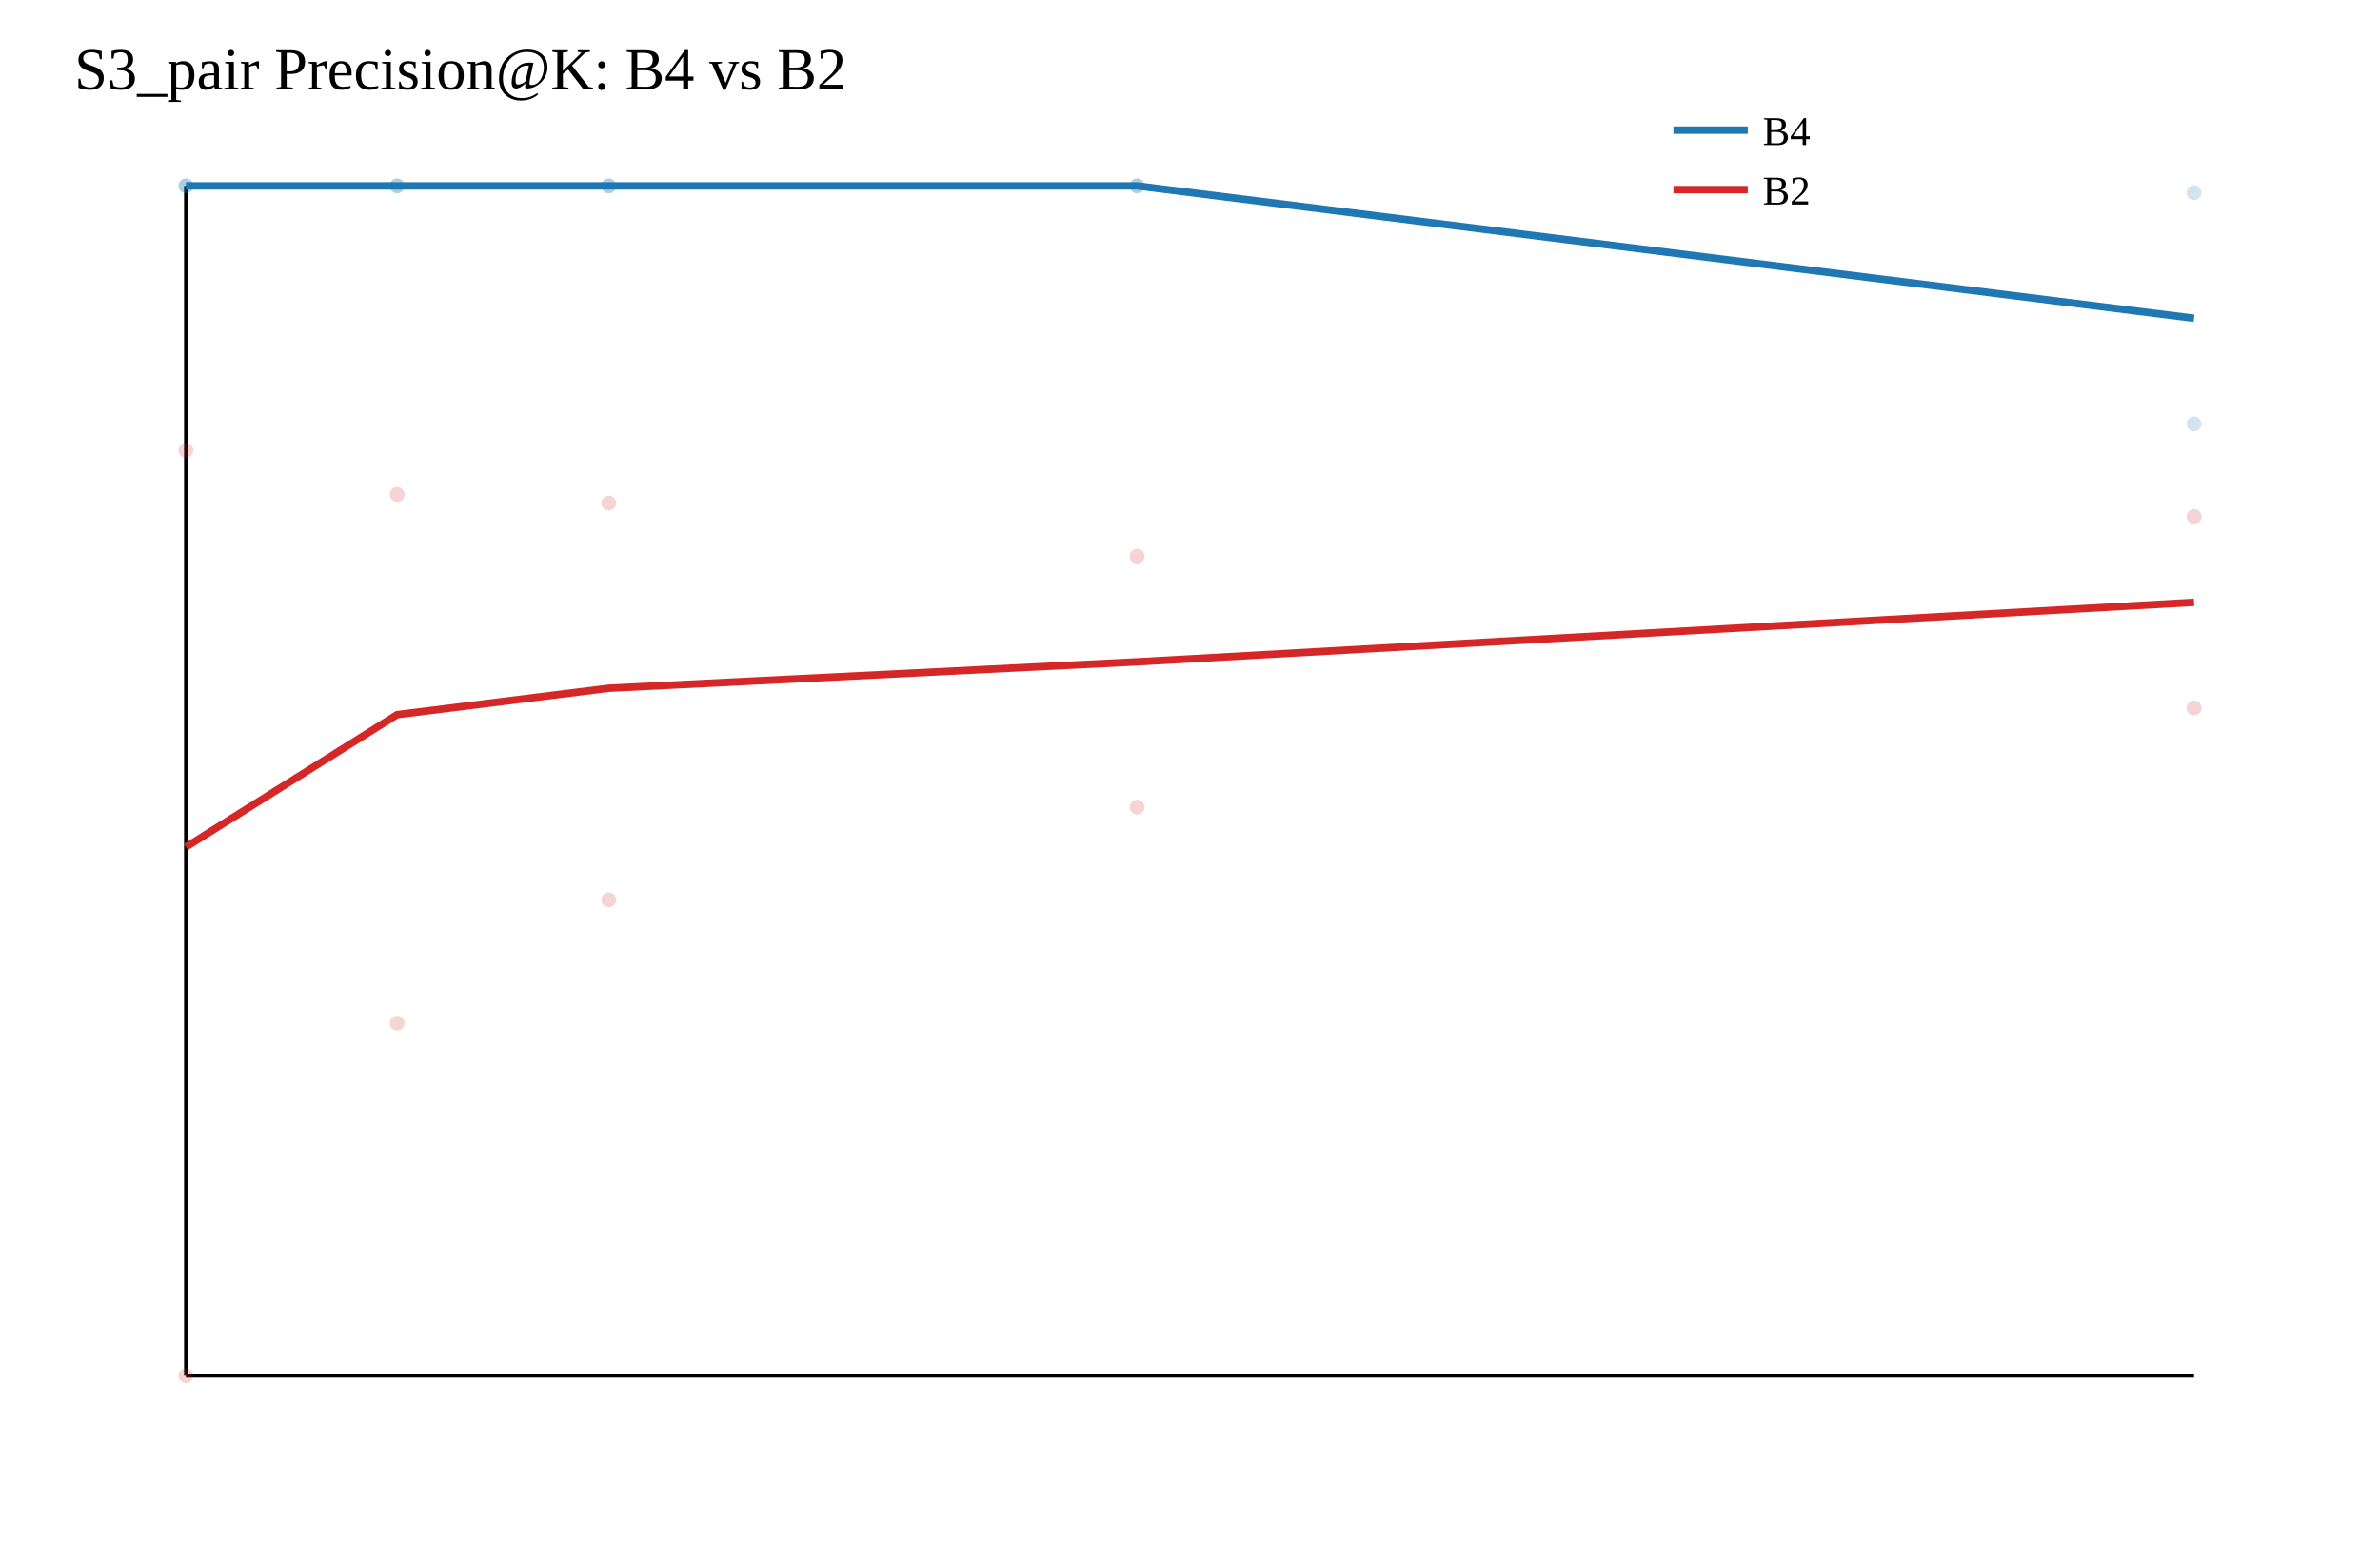
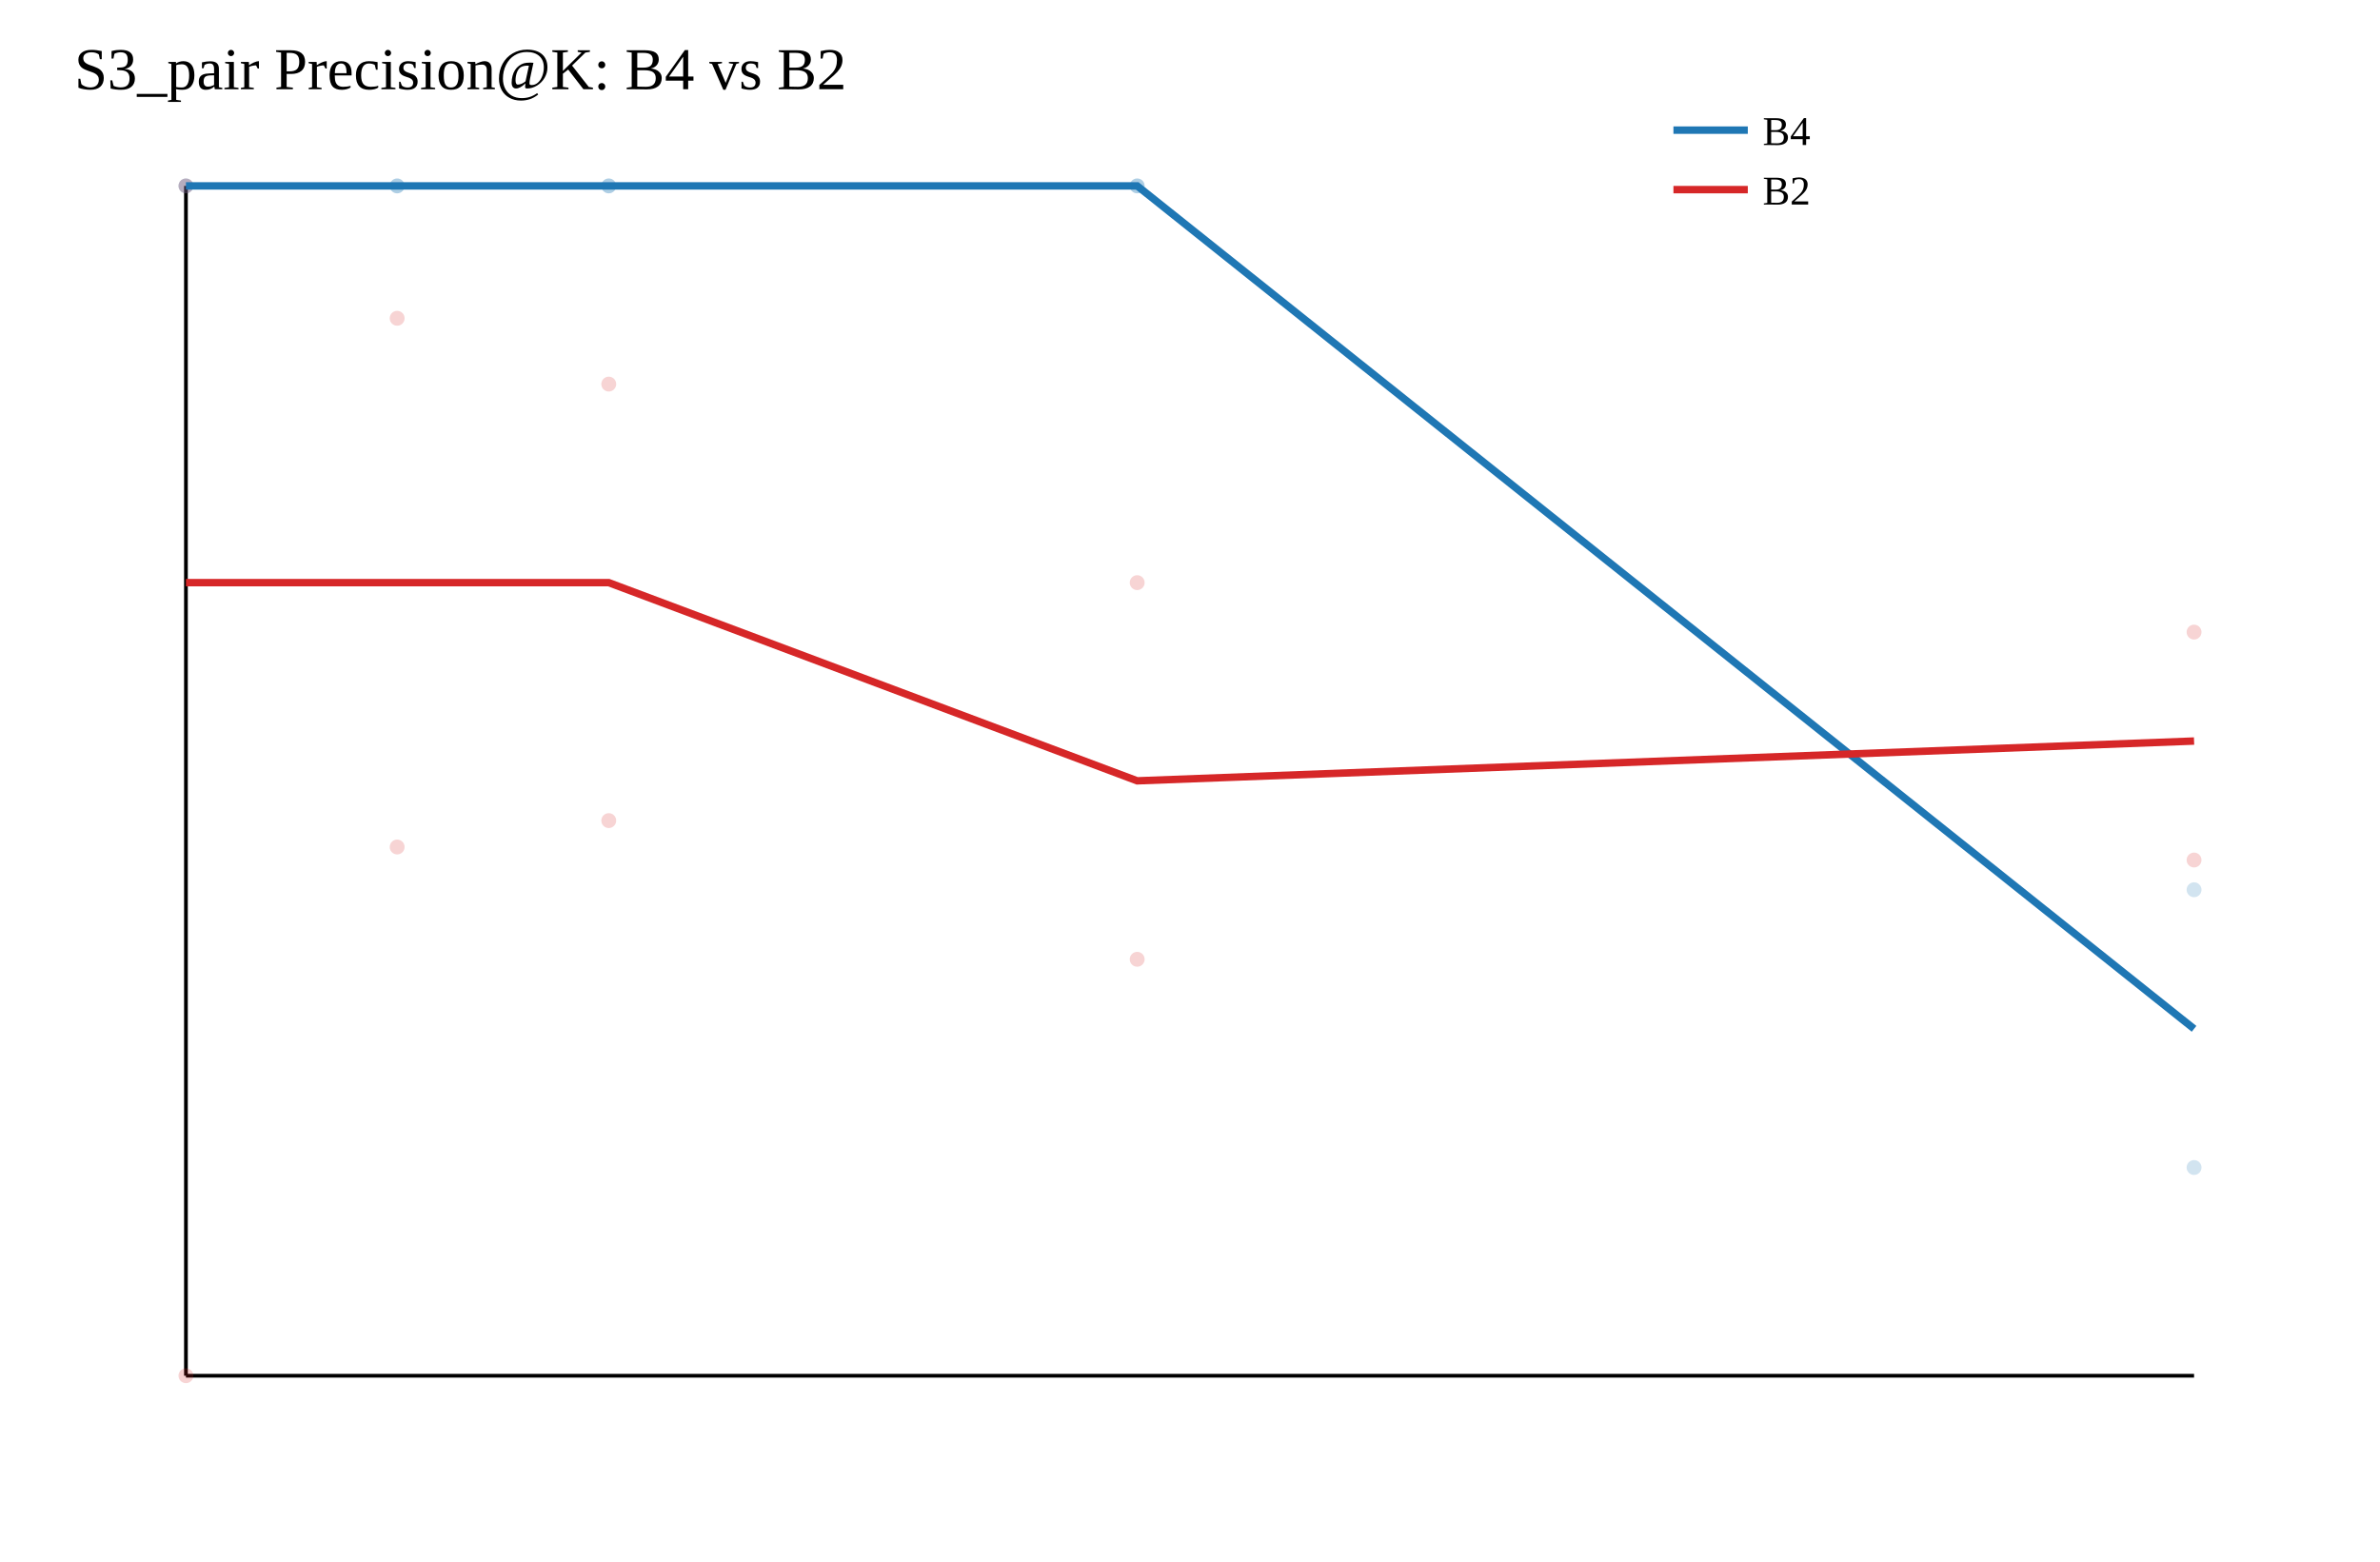
<svg xmlns="http://www.w3.org/2000/svg" width="640" height="420">
  <text x="20" y="24" font-size="16">S3_pair Precision@K: B4 vs B2</text>
  <line x1="50" y1="370" x2="590" y2="370" stroke="black" />
  <line x1="50" y1="370" x2="50" y2="50" stroke="black" />
  <circle cx="50.0" cy="50.0" r="2" fill="#1f77b4" opacity="0.2" />
  <circle cx="106.8" cy="50.0" r="2" fill="#1f77b4" opacity="0.2" />
  <circle cx="163.7" cy="50.0" r="2" fill="#1f77b4" opacity="0.2" />
  <circle cx="305.8" cy="50.0" r="2" fill="#1f77b4" opacity="0.2" />
-   <circle cx="590.0" cy="114.0" r="2" fill="#1f77b4" opacity="0.2" />
+   <circle cx="590.0" cy="314.0" r="2" fill="#1f77b4" opacity="0.2" />
  <circle cx="50.0" cy="50.0" r="2" fill="#1f77b4" opacity="0.2" />
  <circle cx="106.8" cy="50.0" r="2" fill="#1f77b4" opacity="0.2" />
  <circle cx="163.7" cy="50.0" r="2" fill="#1f77b4" opacity="0.2" />
  <circle cx="305.8" cy="50.0" r="2" fill="#1f77b4" opacity="0.2" />
-   <circle cx="590.0" cy="51.8" r="2" fill="#1f77b4" opacity="0.2" />
+   <circle cx="590.0" cy="239.3" r="2" fill="#1f77b4" opacity="0.2" />
  <circle cx="50.0" cy="370.0" r="2" fill="#d62728" opacity="0.2" />
-   <circle cx="106.8" cy="275.2" r="2" fill="#d62728" opacity="0.2" />
-   <circle cx="163.7" cy="242.0" r="2" fill="#d62728" opacity="0.2" />
-   <circle cx="305.8" cy="217.1" r="2" fill="#d62728" opacity="0.2" />
-   <circle cx="590.0" cy="190.4" r="2" fill="#d62728" opacity="0.2" />
-   <circle cx="50.0" cy="121.1" r="2" fill="#d62728" opacity="0.2" />
-   <circle cx="106.8" cy="133.0" r="2" fill="#d62728" opacity="0.2" />
-   <circle cx="163.7" cy="135.3" r="2" fill="#d62728" opacity="0.2" />
-   <circle cx="305.8" cy="149.6" r="2" fill="#d62728" opacity="0.2" />
-   <circle cx="590.0" cy="138.9" r="2" fill="#d62728" opacity="0.2" />
-   <polyline fill="none" stroke="#1f77b4" stroke-width="2" points="50.0,50.0 106.8,50.0 163.7,50.0 305.8,50.0 590.0,85.6" />
+   <circle cx="106.8" cy="227.8" r="2" fill="#d62728" opacity="0.2" />
+   <circle cx="163.7" cy="220.7" r="2" fill="#d62728" opacity="0.2" />
+   <circle cx="305.8" cy="258.0" r="2" fill="#d62728" opacity="0.2" />
+   <circle cx="590.0" cy="231.3" r="2" fill="#d62728" opacity="0.2" />
+   <circle cx="50.0" cy="50.0" r="2" fill="#d62728" opacity="0.2" />
+   <circle cx="106.8" cy="85.6" r="2" fill="#d62728" opacity="0.2" />
+   <circle cx="163.7" cy="103.3" r="2" fill="#d62728" opacity="0.2" />
+   <circle cx="305.8" cy="156.7" r="2" fill="#d62728" opacity="0.2" />
+   <circle cx="590.0" cy="170.0" r="2" fill="#d62728" opacity="0.2" />
+   <polyline fill="none" stroke="#1f77b4" stroke-width="2" points="50.0,50.0 106.8,50.0 163.7,50.0 305.8,50.0 590.0,276.7" />
  <line x1="450" y1="35" x2="470" y2="35" stroke="#1f77b4" stroke-width="2" />
  <text x="474" y="39" font-size="11">B4</text>
-   <polyline fill="none" stroke="#d62728" stroke-width="2" points="50.0,227.8 106.8,192.2 163.7,185.1 305.8,178.0 590.0,162.0" />
+   <polyline fill="none" stroke="#d62728" stroke-width="2" points="50.0,156.7 106.8,156.7 163.7,156.7 305.8,210.0 590.0,199.3" />
  <line x1="450" y1="51" x2="470" y2="51" stroke="#d62728" stroke-width="2" />
  <text x="474" y="55" font-size="11">B2</text>
</svg>
